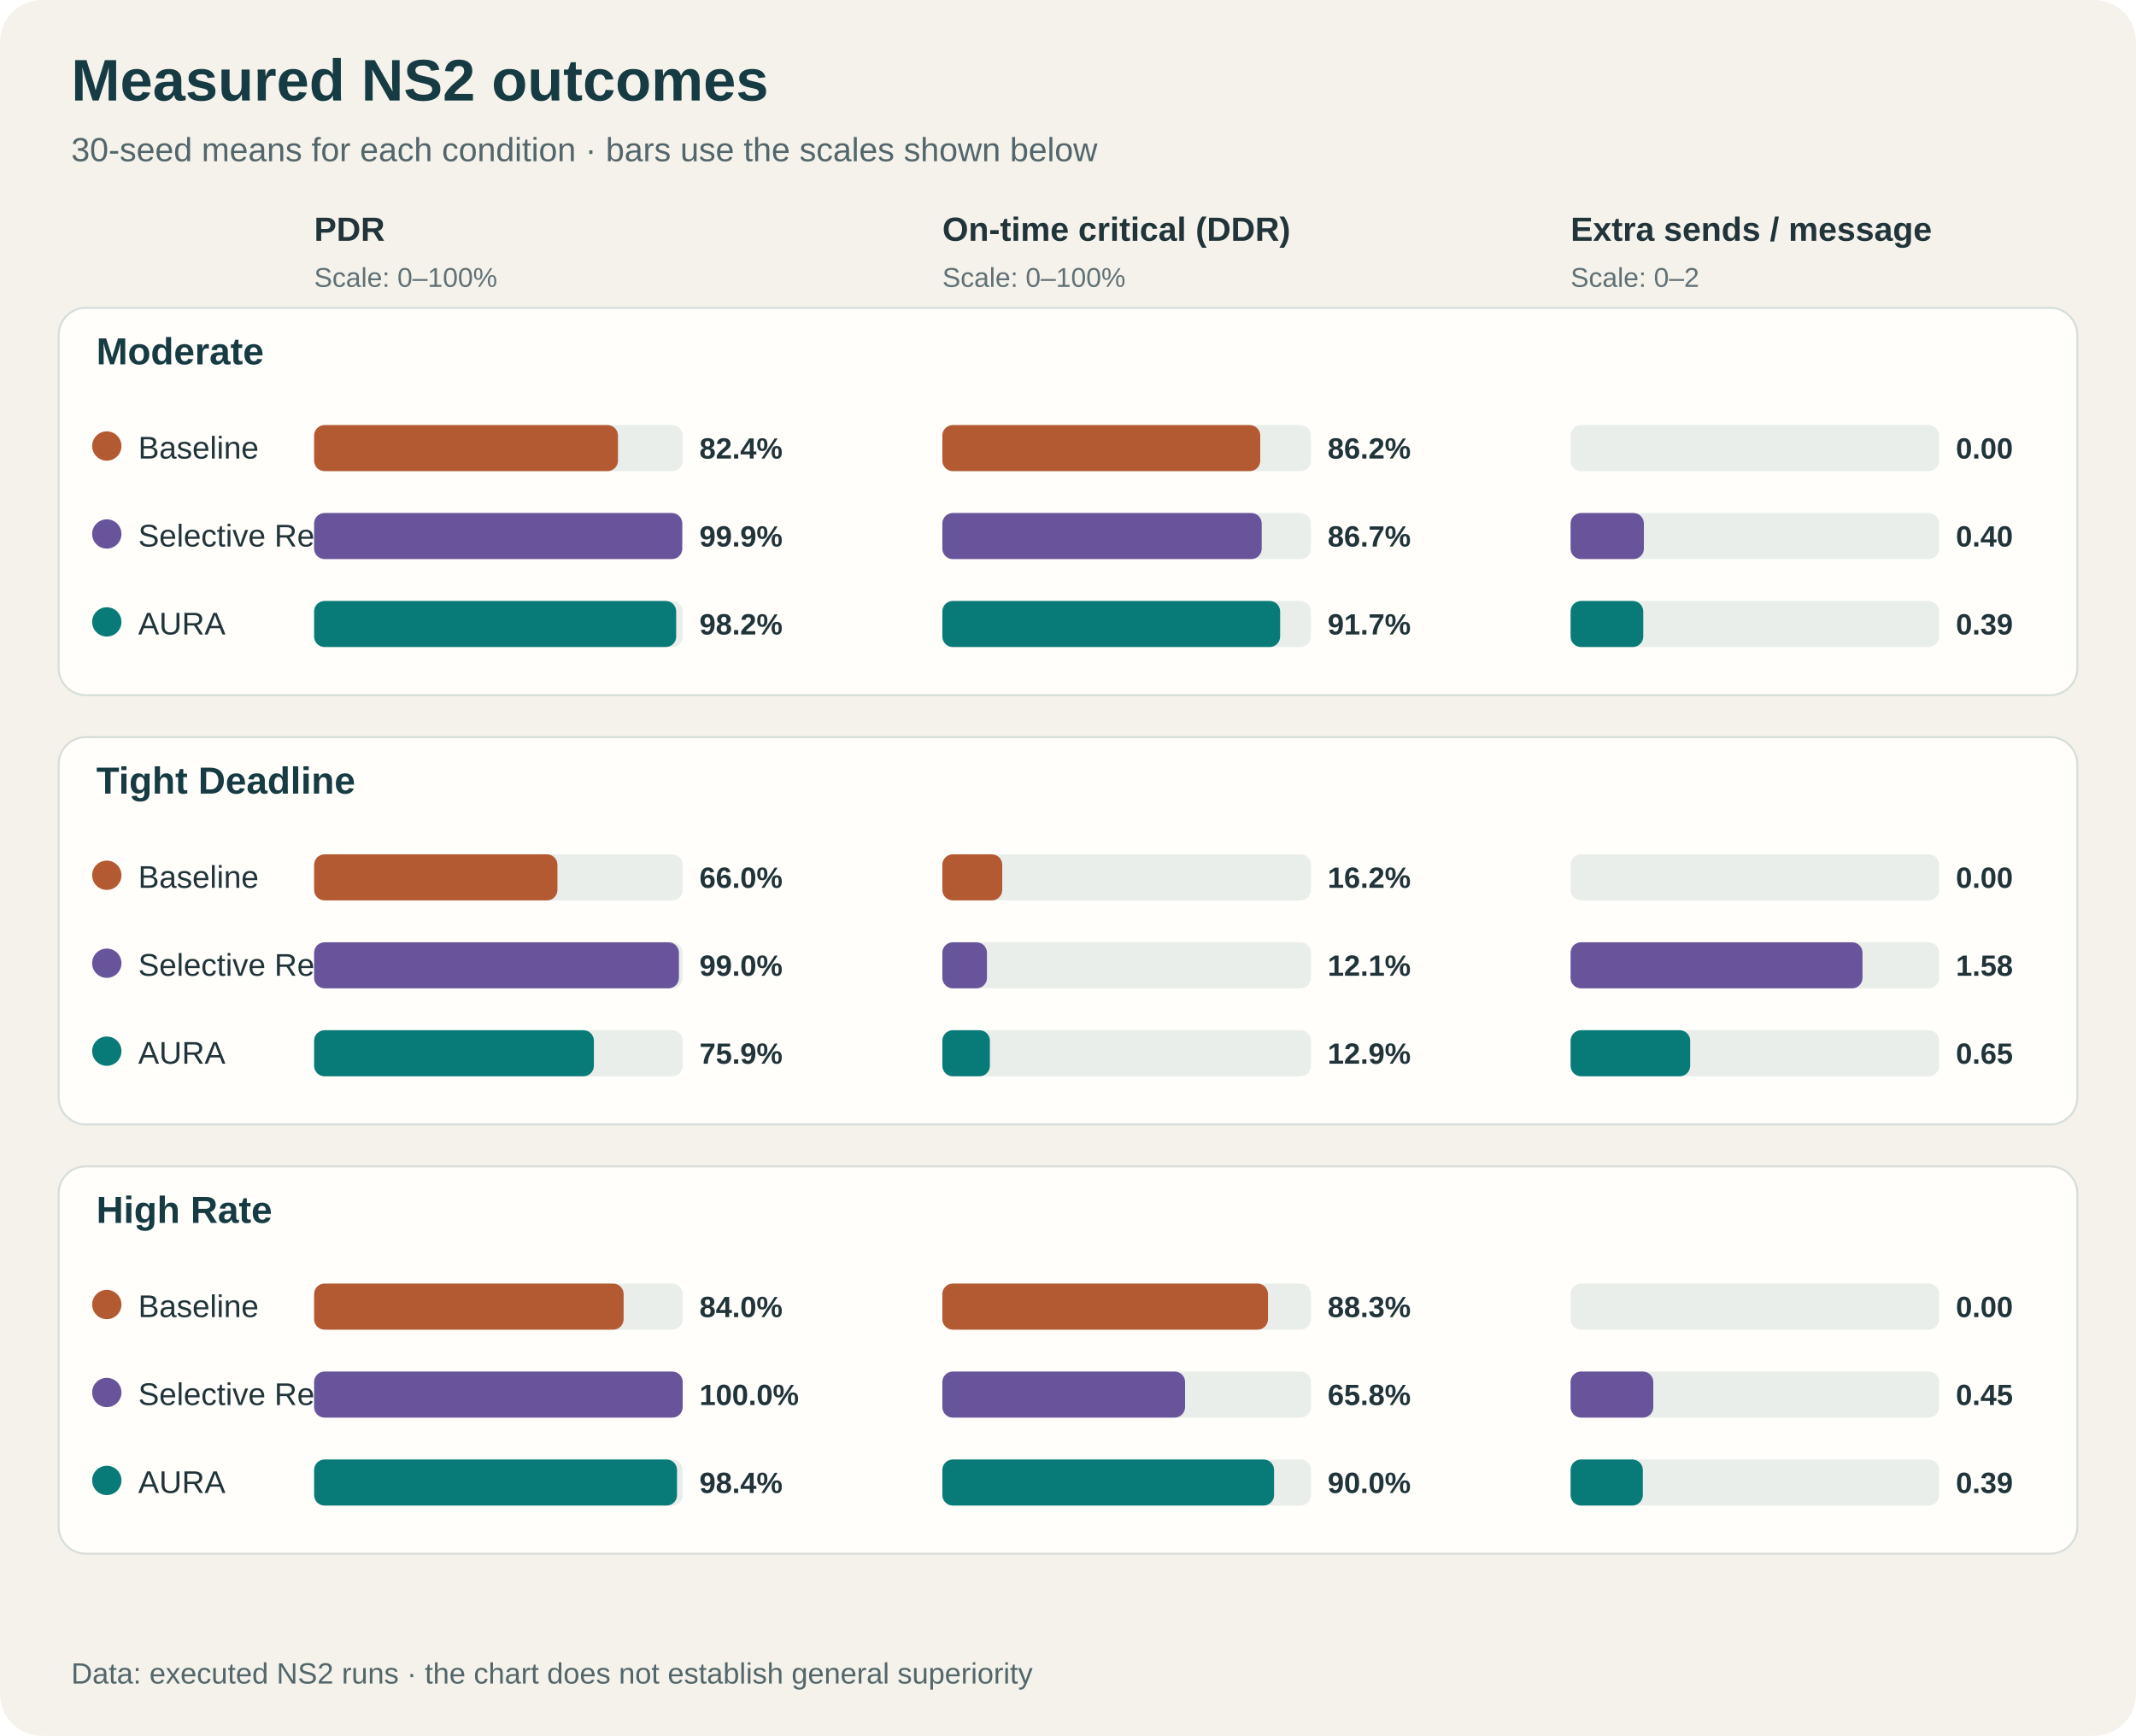
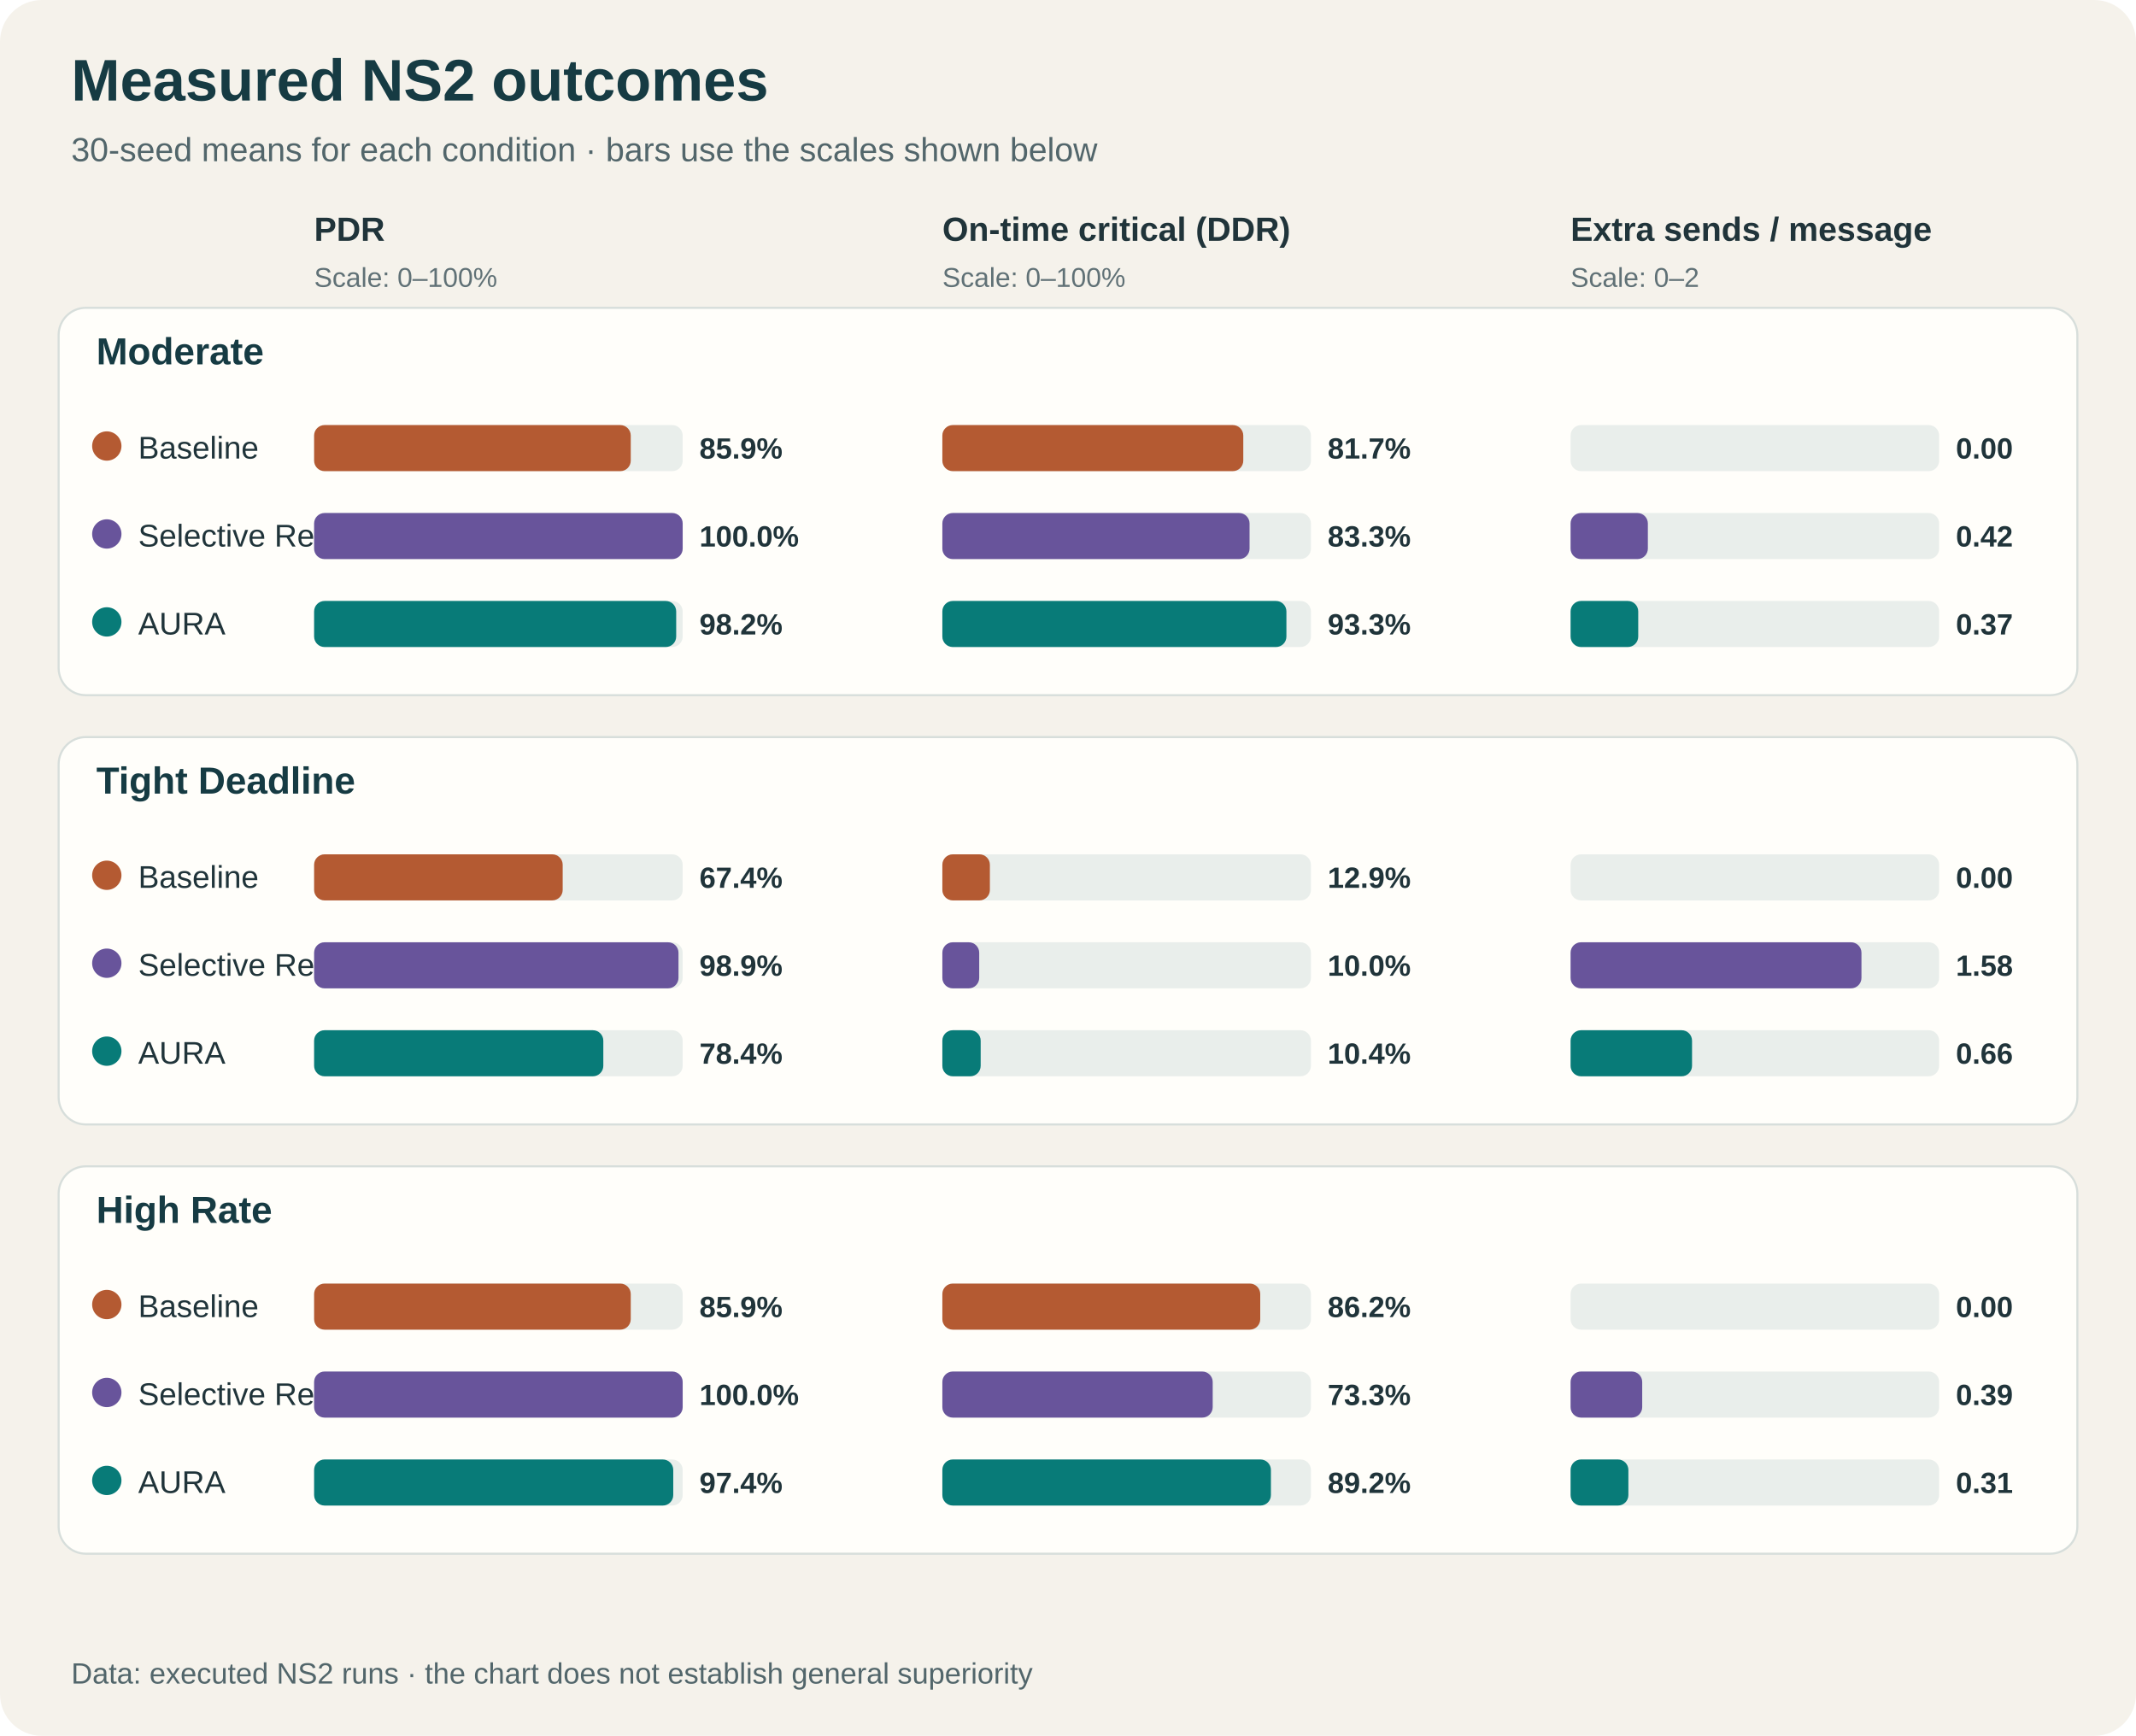
<svg xmlns="http://www.w3.org/2000/svg" width="1020" height="829" viewBox="0 0 1020 829" role="img" aria-labelledby="title desc">
  <rect width="1020" height="100%" rx="20" fill="#f5f2eb" />
  <text x="34" y="48" fill="#163b43" font-family="Arial,sans-serif" font-size="28" font-weight="700">Measured NS2 outcomes</text>
  <text x="34" y="77" fill="#52666b" font-family="Arial,sans-serif" font-size="16">30-seed means for each condition · bars use the scales shown below</text>
  <text x="150" y="115" fill="#20343a" font-family="Arial,sans-serif" font-size="16" font-weight="700">PDR</text>
  <text x="150" y="137" fill="#607176" font-family="Arial,sans-serif" font-size="13">Scale: 0–100%</text>
  <text x="450" y="115" fill="#20343a" font-family="Arial,sans-serif" font-size="16" font-weight="700">On-time critical (DDR)</text>
  <text x="450" y="137" fill="#607176" font-family="Arial,sans-serif" font-size="13">Scale: 0–100%</text>
  <text x="750" y="115" fill="#20343a" font-family="Arial,sans-serif" font-size="16" font-weight="700">Extra sends / message</text>
  <text x="750" y="137" fill="#607176" font-family="Arial,sans-serif" font-size="13">Scale: 0–2</text>
  <rect x="28" y="147" width="964" height="185" rx="13" fill="#fffefa" stroke="#d7dedb" />
  <text x="46" y="174" fill="#163b43" font-family="Arial,sans-serif" font-size="18" font-weight="700">Moderate</text>
  <circle cx="51" cy="213" r="7" fill="#b45a32" />
  <text x="66" y="219" fill="#20343a" font-family="Arial,sans-serif" font-size="15">Baseline</text>
  <rect x="150" y="203" width="176" height="22" rx="5" fill="#e9eeeb" />
-   <rect x="150" y="203" width="145.1" height="22" rx="5" fill="#b45a32" />
-   <text x="334" y="219" fill="#20343a" font-family="Arial,sans-serif" font-size="14" font-weight="700">82.4%</text>
+   <rect x="150" y="203" width="151.2" height="22" rx="5" fill="#b45a32" />
+   <text x="334" y="219" fill="#20343a" font-family="Arial,sans-serif" font-size="14" font-weight="700">85.9%</text>
  <rect x="450" y="203" width="176" height="22" rx="5" fill="#e9eeeb" />
-   <rect x="450" y="203" width="151.8" height="22" rx="5" fill="#b45a32" />
-   <text x="634" y="219" fill="#20343a" font-family="Arial,sans-serif" font-size="14" font-weight="700">86.2%</text>
+   <rect x="450" y="203" width="143.7" height="22" rx="5" fill="#b45a32" />
+   <text x="634" y="219" fill="#20343a" font-family="Arial,sans-serif" font-size="14" font-weight="700">81.7%</text>
  <rect x="750" y="203" width="176" height="22" rx="5" fill="#e9eeeb" />
  <rect x="750" y="203" width="0.0" height="22" rx="5" fill="#b45a32" />
  <text x="934" y="219" fill="#20343a" font-family="Arial,sans-serif" font-size="14" font-weight="700">0.00</text>
  <circle cx="51" cy="255" r="7" fill="#68549b" />
  <text x="66" y="261" fill="#20343a" font-family="Arial,sans-serif" font-size="15">Selective Repeat</text>
  <rect x="150" y="245" width="176" height="22" rx="5" fill="#e9eeeb" />
-   <rect x="150" y="245" width="175.8" height="22" rx="5" fill="#68549b" />
-   <text x="334" y="261" fill="#20343a" font-family="Arial,sans-serif" font-size="14" font-weight="700">99.9%</text>
+   <rect x="150" y="245" width="176.0" height="22" rx="5" fill="#68549b" />
+   <text x="334" y="261" fill="#20343a" font-family="Arial,sans-serif" font-size="14" font-weight="700">100.0%</text>
  <rect x="450" y="245" width="176" height="22" rx="5" fill="#e9eeeb" />
-   <rect x="450" y="245" width="152.5" height="22" rx="5" fill="#68549b" />
-   <text x="634" y="261" fill="#20343a" font-family="Arial,sans-serif" font-size="14" font-weight="700">86.7%</text>
+   <rect x="450" y="245" width="146.7" height="22" rx="5" fill="#68549b" />
+   <text x="634" y="261" fill="#20343a" font-family="Arial,sans-serif" font-size="14" font-weight="700">83.3%</text>
  <rect x="750" y="245" width="176" height="22" rx="5" fill="#e9eeeb" />
-   <rect x="750" y="245" width="35.0" height="22" rx="5" fill="#68549b" />
-   <text x="934" y="261" fill="#20343a" font-family="Arial,sans-serif" font-size="14" font-weight="700">0.40</text>
+   <rect x="750" y="245" width="36.9" height="22" rx="5" fill="#68549b" />
+   <text x="934" y="261" fill="#20343a" font-family="Arial,sans-serif" font-size="14" font-weight="700">0.42</text>
  <circle cx="51" cy="297" r="7" fill="#087b78" />
  <text x="66" y="303" fill="#20343a" font-family="Arial,sans-serif" font-size="15">AURA</text>
  <rect x="150" y="287" width="176" height="22" rx="5" fill="#e9eeeb" />
  <rect x="150" y="287" width="172.9" height="22" rx="5" fill="#087b78" />
  <text x="334" y="303" fill="#20343a" font-family="Arial,sans-serif" font-size="14" font-weight="700">98.2%</text>
  <rect x="450" y="287" width="176" height="22" rx="5" fill="#e9eeeb" />
-   <rect x="450" y="287" width="161.3" height="22" rx="5" fill="#087b78" />
-   <text x="634" y="303" fill="#20343a" font-family="Arial,sans-serif" font-size="14" font-weight="700">91.7%</text>
+   <rect x="450" y="287" width="164.3" height="22" rx="5" fill="#087b78" />
+   <text x="634" y="303" fill="#20343a" font-family="Arial,sans-serif" font-size="14" font-weight="700">93.3%</text>
  <rect x="750" y="287" width="176" height="22" rx="5" fill="#e9eeeb" />
-   <rect x="750" y="287" width="34.7" height="22" rx="5" fill="#087b78" />
-   <text x="934" y="303" fill="#20343a" font-family="Arial,sans-serif" font-size="14" font-weight="700">0.39</text>
+   <rect x="750" y="287" width="32.3" height="22" rx="5" fill="#087b78" />
+   <text x="934" y="303" fill="#20343a" font-family="Arial,sans-serif" font-size="14" font-weight="700">0.37</text>
  <rect x="28" y="352" width="964" height="185" rx="13" fill="#fffefa" stroke="#d7dedb" />
  <text x="46" y="379" fill="#163b43" font-family="Arial,sans-serif" font-size="18" font-weight="700">Tight Deadline</text>
  <circle cx="51" cy="418" r="7" fill="#b45a32" />
  <text x="66" y="424" fill="#20343a" font-family="Arial,sans-serif" font-size="15">Baseline</text>
  <rect x="150" y="408" width="176" height="22" rx="5" fill="#e9eeeb" />
-   <rect x="150" y="408" width="116.2" height="22" rx="5" fill="#b45a32" />
-   <text x="334" y="424" fill="#20343a" font-family="Arial,sans-serif" font-size="14" font-weight="700">66.0%</text>
+   <rect x="150" y="408" width="118.7" height="22" rx="5" fill="#b45a32" />
+   <text x="334" y="424" fill="#20343a" font-family="Arial,sans-serif" font-size="14" font-weight="700">67.4%</text>
  <rect x="450" y="408" width="176" height="22" rx="5" fill="#e9eeeb" />
-   <rect x="450" y="408" width="28.6" height="22" rx="5" fill="#b45a32" />
-   <text x="634" y="424" fill="#20343a" font-family="Arial,sans-serif" font-size="14" font-weight="700">16.2%</text>
+   <rect x="450" y="408" width="22.7" height="22" rx="5" fill="#b45a32" />
+   <text x="634" y="424" fill="#20343a" font-family="Arial,sans-serif" font-size="14" font-weight="700">12.9%</text>
  <rect x="750" y="408" width="176" height="22" rx="5" fill="#e9eeeb" />
  <rect x="750" y="408" width="0.0" height="22" rx="5" fill="#b45a32" />
  <text x="934" y="424" fill="#20343a" font-family="Arial,sans-serif" font-size="14" font-weight="700">0.00</text>
  <circle cx="51" cy="460" r="7" fill="#68549b" />
  <text x="66" y="466" fill="#20343a" font-family="Arial,sans-serif" font-size="15">Selective Repeat</text>
  <rect x="150" y="450" width="176" height="22" rx="5" fill="#e9eeeb" />
-   <rect x="150" y="450" width="174.2" height="22" rx="5" fill="#68549b" />
-   <text x="334" y="466" fill="#20343a" font-family="Arial,sans-serif" font-size="14" font-weight="700">99.0%</text>
+   <rect x="150" y="450" width="174.0" height="22" rx="5" fill="#68549b" />
+   <text x="334" y="466" fill="#20343a" font-family="Arial,sans-serif" font-size="14" font-weight="700">98.9%</text>
  <rect x="450" y="450" width="176" height="22" rx="5" fill="#e9eeeb" />
-   <rect x="450" y="450" width="21.3" height="22" rx="5" fill="#68549b" />
-   <text x="634" y="466" fill="#20343a" font-family="Arial,sans-serif" font-size="14" font-weight="700">12.1%</text>
+   <rect x="450" y="450" width="17.6" height="22" rx="5" fill="#68549b" />
+   <text x="634" y="466" fill="#20343a" font-family="Arial,sans-serif" font-size="14" font-weight="700">10.0%</text>
  <rect x="750" y="450" width="176" height="22" rx="5" fill="#e9eeeb" />
-   <rect x="750" y="450" width="139.4" height="22" rx="5" fill="#68549b" />
+   <rect x="750" y="450" width="138.9" height="22" rx="5" fill="#68549b" />
  <text x="934" y="466" fill="#20343a" font-family="Arial,sans-serif" font-size="14" font-weight="700">1.58</text>
  <circle cx="51" cy="502" r="7" fill="#087b78" />
  <text x="66" y="508" fill="#20343a" font-family="Arial,sans-serif" font-size="15">AURA</text>
  <rect x="150" y="492" width="176" height="22" rx="5" fill="#e9eeeb" />
-   <rect x="150" y="492" width="133.6" height="22" rx="5" fill="#087b78" />
-   <text x="334" y="508" fill="#20343a" font-family="Arial,sans-serif" font-size="14" font-weight="700">75.9%</text>
+   <rect x="150" y="492" width="138.1" height="22" rx="5" fill="#087b78" />
+   <text x="334" y="508" fill="#20343a" font-family="Arial,sans-serif" font-size="14" font-weight="700">78.4%</text>
  <rect x="450" y="492" width="176" height="22" rx="5" fill="#e9eeeb" />
-   <rect x="450" y="492" width="22.7" height="22" rx="5" fill="#087b78" />
-   <text x="634" y="508" fill="#20343a" font-family="Arial,sans-serif" font-size="14" font-weight="700">12.9%</text>
+   <rect x="450" y="492" width="18.3" height="22" rx="5" fill="#087b78" />
+   <text x="634" y="508" fill="#20343a" font-family="Arial,sans-serif" font-size="14" font-weight="700">10.4%</text>
  <rect x="750" y="492" width="176" height="22" rx="5" fill="#e9eeeb" />
-   <rect x="750" y="492" width="57.1" height="22" rx="5" fill="#087b78" />
-   <text x="934" y="508" fill="#20343a" font-family="Arial,sans-serif" font-size="14" font-weight="700">0.65</text>
+   <rect x="750" y="492" width="58.0" height="22" rx="5" fill="#087b78" />
+   <text x="934" y="508" fill="#20343a" font-family="Arial,sans-serif" font-size="14" font-weight="700">0.66</text>
  <rect x="28" y="557" width="964" height="185" rx="13" fill="#fffefa" stroke="#d7dedb" />
  <text x="46" y="584" fill="#163b43" font-family="Arial,sans-serif" font-size="18" font-weight="700">High Rate</text>
  <circle cx="51" cy="623" r="7" fill="#b45a32" />
  <text x="66" y="629" fill="#20343a" font-family="Arial,sans-serif" font-size="15">Baseline</text>
  <rect x="150" y="613" width="176" height="22" rx="5" fill="#e9eeeb" />
-   <rect x="150" y="613" width="147.8" height="22" rx="5" fill="#b45a32" />
-   <text x="334" y="629" fill="#20343a" font-family="Arial,sans-serif" font-size="14" font-weight="700">84.0%</text>
+   <rect x="150" y="613" width="151.2" height="22" rx="5" fill="#b45a32" />
+   <text x="334" y="629" fill="#20343a" font-family="Arial,sans-serif" font-size="14" font-weight="700">85.9%</text>
  <rect x="450" y="613" width="176" height="22" rx="5" fill="#e9eeeb" />
-   <rect x="450" y="613" width="155.5" height="22" rx="5" fill="#b45a32" />
-   <text x="634" y="629" fill="#20343a" font-family="Arial,sans-serif" font-size="14" font-weight="700">88.3%</text>
+   <rect x="450" y="613" width="151.8" height="22" rx="5" fill="#b45a32" />
+   <text x="634" y="629" fill="#20343a" font-family="Arial,sans-serif" font-size="14" font-weight="700">86.2%</text>
  <rect x="750" y="613" width="176" height="22" rx="5" fill="#e9eeeb" />
  <rect x="750" y="613" width="0.0" height="22" rx="5" fill="#b45a32" />
  <text x="934" y="629" fill="#20343a" font-family="Arial,sans-serif" font-size="14" font-weight="700">0.00</text>
  <circle cx="51" cy="665" r="7" fill="#68549b" />
  <text x="66" y="671" fill="#20343a" font-family="Arial,sans-serif" font-size="15">Selective Repeat</text>
  <rect x="150" y="655" width="176" height="22" rx="5" fill="#e9eeeb" />
  <rect x="150" y="655" width="176.0" height="22" rx="5" fill="#68549b" />
  <text x="334" y="671" fill="#20343a" font-family="Arial,sans-serif" font-size="14" font-weight="700">100.0%</text>
  <rect x="450" y="655" width="176" height="22" rx="5" fill="#e9eeeb" />
-   <rect x="450" y="655" width="115.9" height="22" rx="5" fill="#68549b" />
-   <text x="634" y="671" fill="#20343a" font-family="Arial,sans-serif" font-size="14" font-weight="700">65.8%</text>
+   <rect x="450" y="655" width="129.1" height="22" rx="5" fill="#68549b" />
+   <text x="634" y="671" fill="#20343a" font-family="Arial,sans-serif" font-size="14" font-weight="700">73.3%</text>
  <rect x="750" y="655" width="176" height="22" rx="5" fill="#e9eeeb" />
-   <rect x="750" y="655" width="39.5" height="22" rx="5" fill="#68549b" />
-   <text x="934" y="671" fill="#20343a" font-family="Arial,sans-serif" font-size="14" font-weight="700">0.45</text>
+   <rect x="750" y="655" width="34.2" height="22" rx="5" fill="#68549b" />
+   <text x="934" y="671" fill="#20343a" font-family="Arial,sans-serif" font-size="14" font-weight="700">0.39</text>
  <circle cx="51" cy="707" r="7" fill="#087b78" />
  <text x="66" y="713" fill="#20343a" font-family="Arial,sans-serif" font-size="15">AURA</text>
  <rect x="150" y="697" width="176" height="22" rx="5" fill="#e9eeeb" />
-   <rect x="150" y="697" width="173.3" height="22" rx="5" fill="#087b78" />
-   <text x="334" y="713" fill="#20343a" font-family="Arial,sans-serif" font-size="14" font-weight="700">98.4%</text>
+   <rect x="150" y="697" width="171.5" height="22" rx="5" fill="#087b78" />
+   <text x="334" y="713" fill="#20343a" font-family="Arial,sans-serif" font-size="14" font-weight="700">97.4%</text>
  <rect x="450" y="697" width="176" height="22" rx="5" fill="#e9eeeb" />
-   <rect x="450" y="697" width="158.4" height="22" rx="5" fill="#087b78" />
-   <text x="634" y="713" fill="#20343a" font-family="Arial,sans-serif" font-size="14" font-weight="700">90.0%</text>
+   <rect x="450" y="697" width="156.9" height="22" rx="5" fill="#087b78" />
+   <text x="634" y="713" fill="#20343a" font-family="Arial,sans-serif" font-size="14" font-weight="700">89.2%</text>
  <rect x="750" y="697" width="176" height="22" rx="5" fill="#e9eeeb" />
-   <rect x="750" y="697" width="34.5" height="22" rx="5" fill="#087b78" />
-   <text x="934" y="713" fill="#20343a" font-family="Arial,sans-serif" font-size="14" font-weight="700">0.39</text>
+   <rect x="750" y="697" width="27.6" height="22" rx="5" fill="#087b78" />
+   <text x="934" y="713" fill="#20343a" font-family="Arial,sans-serif" font-size="14" font-weight="700">0.31</text>
  <text x="34" y="804" fill="#52666b" font-family="Arial,sans-serif" font-size="14">Data: executed NS2 runs · the chart does not establish general superiority</text>
</svg>
